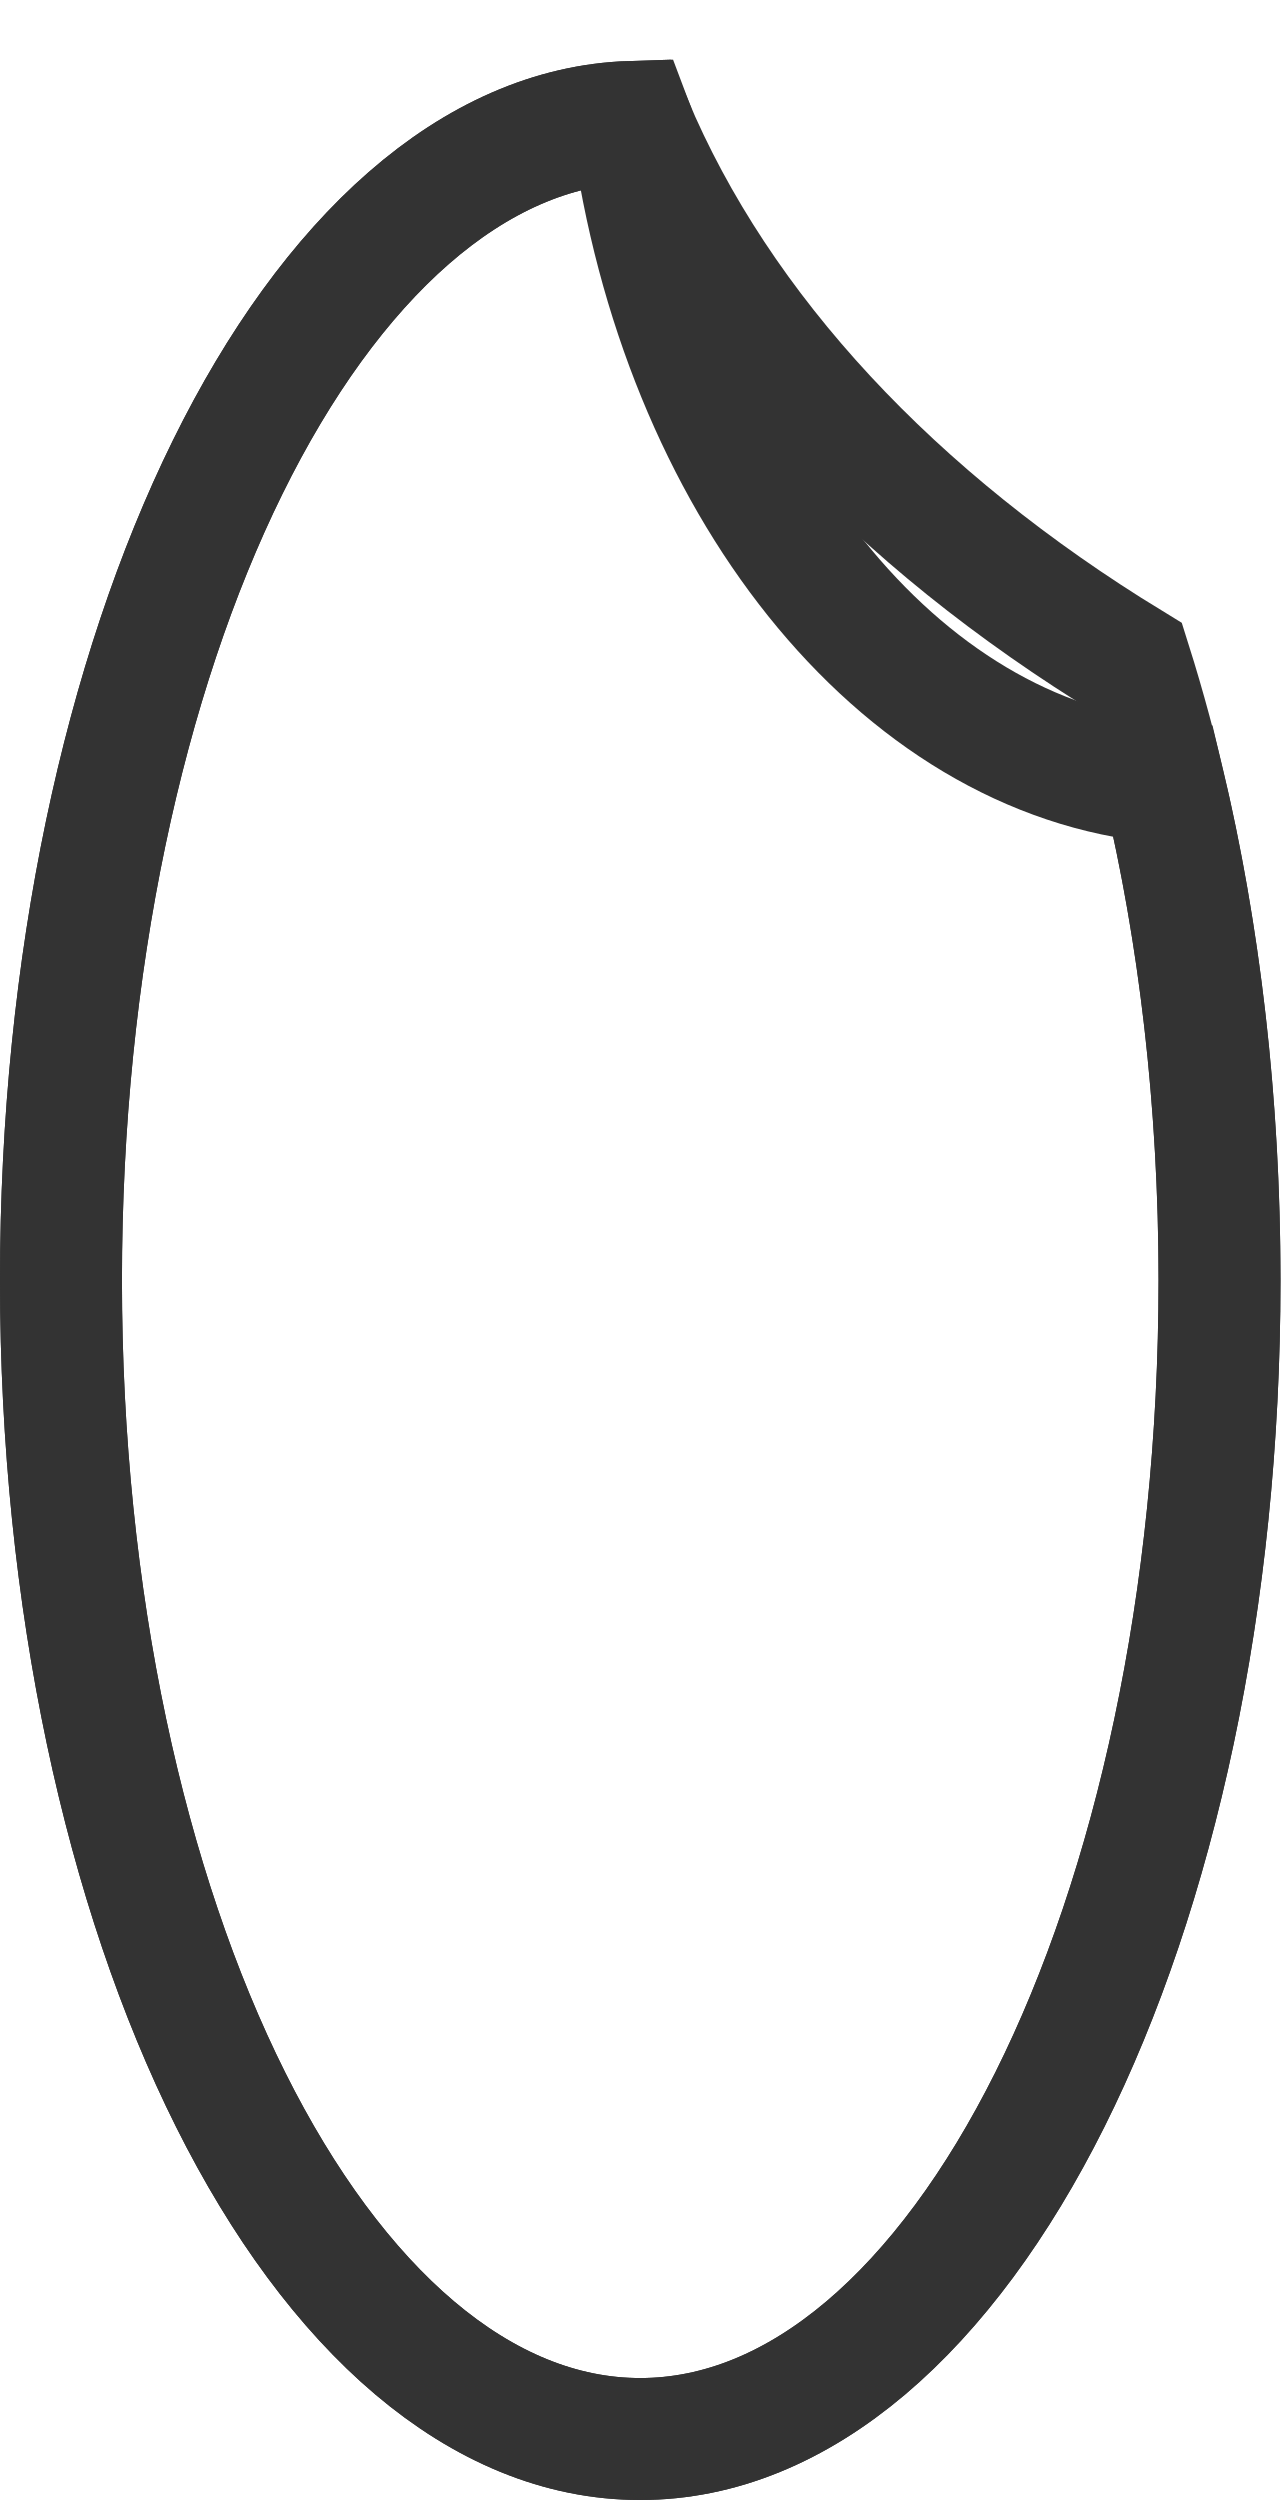
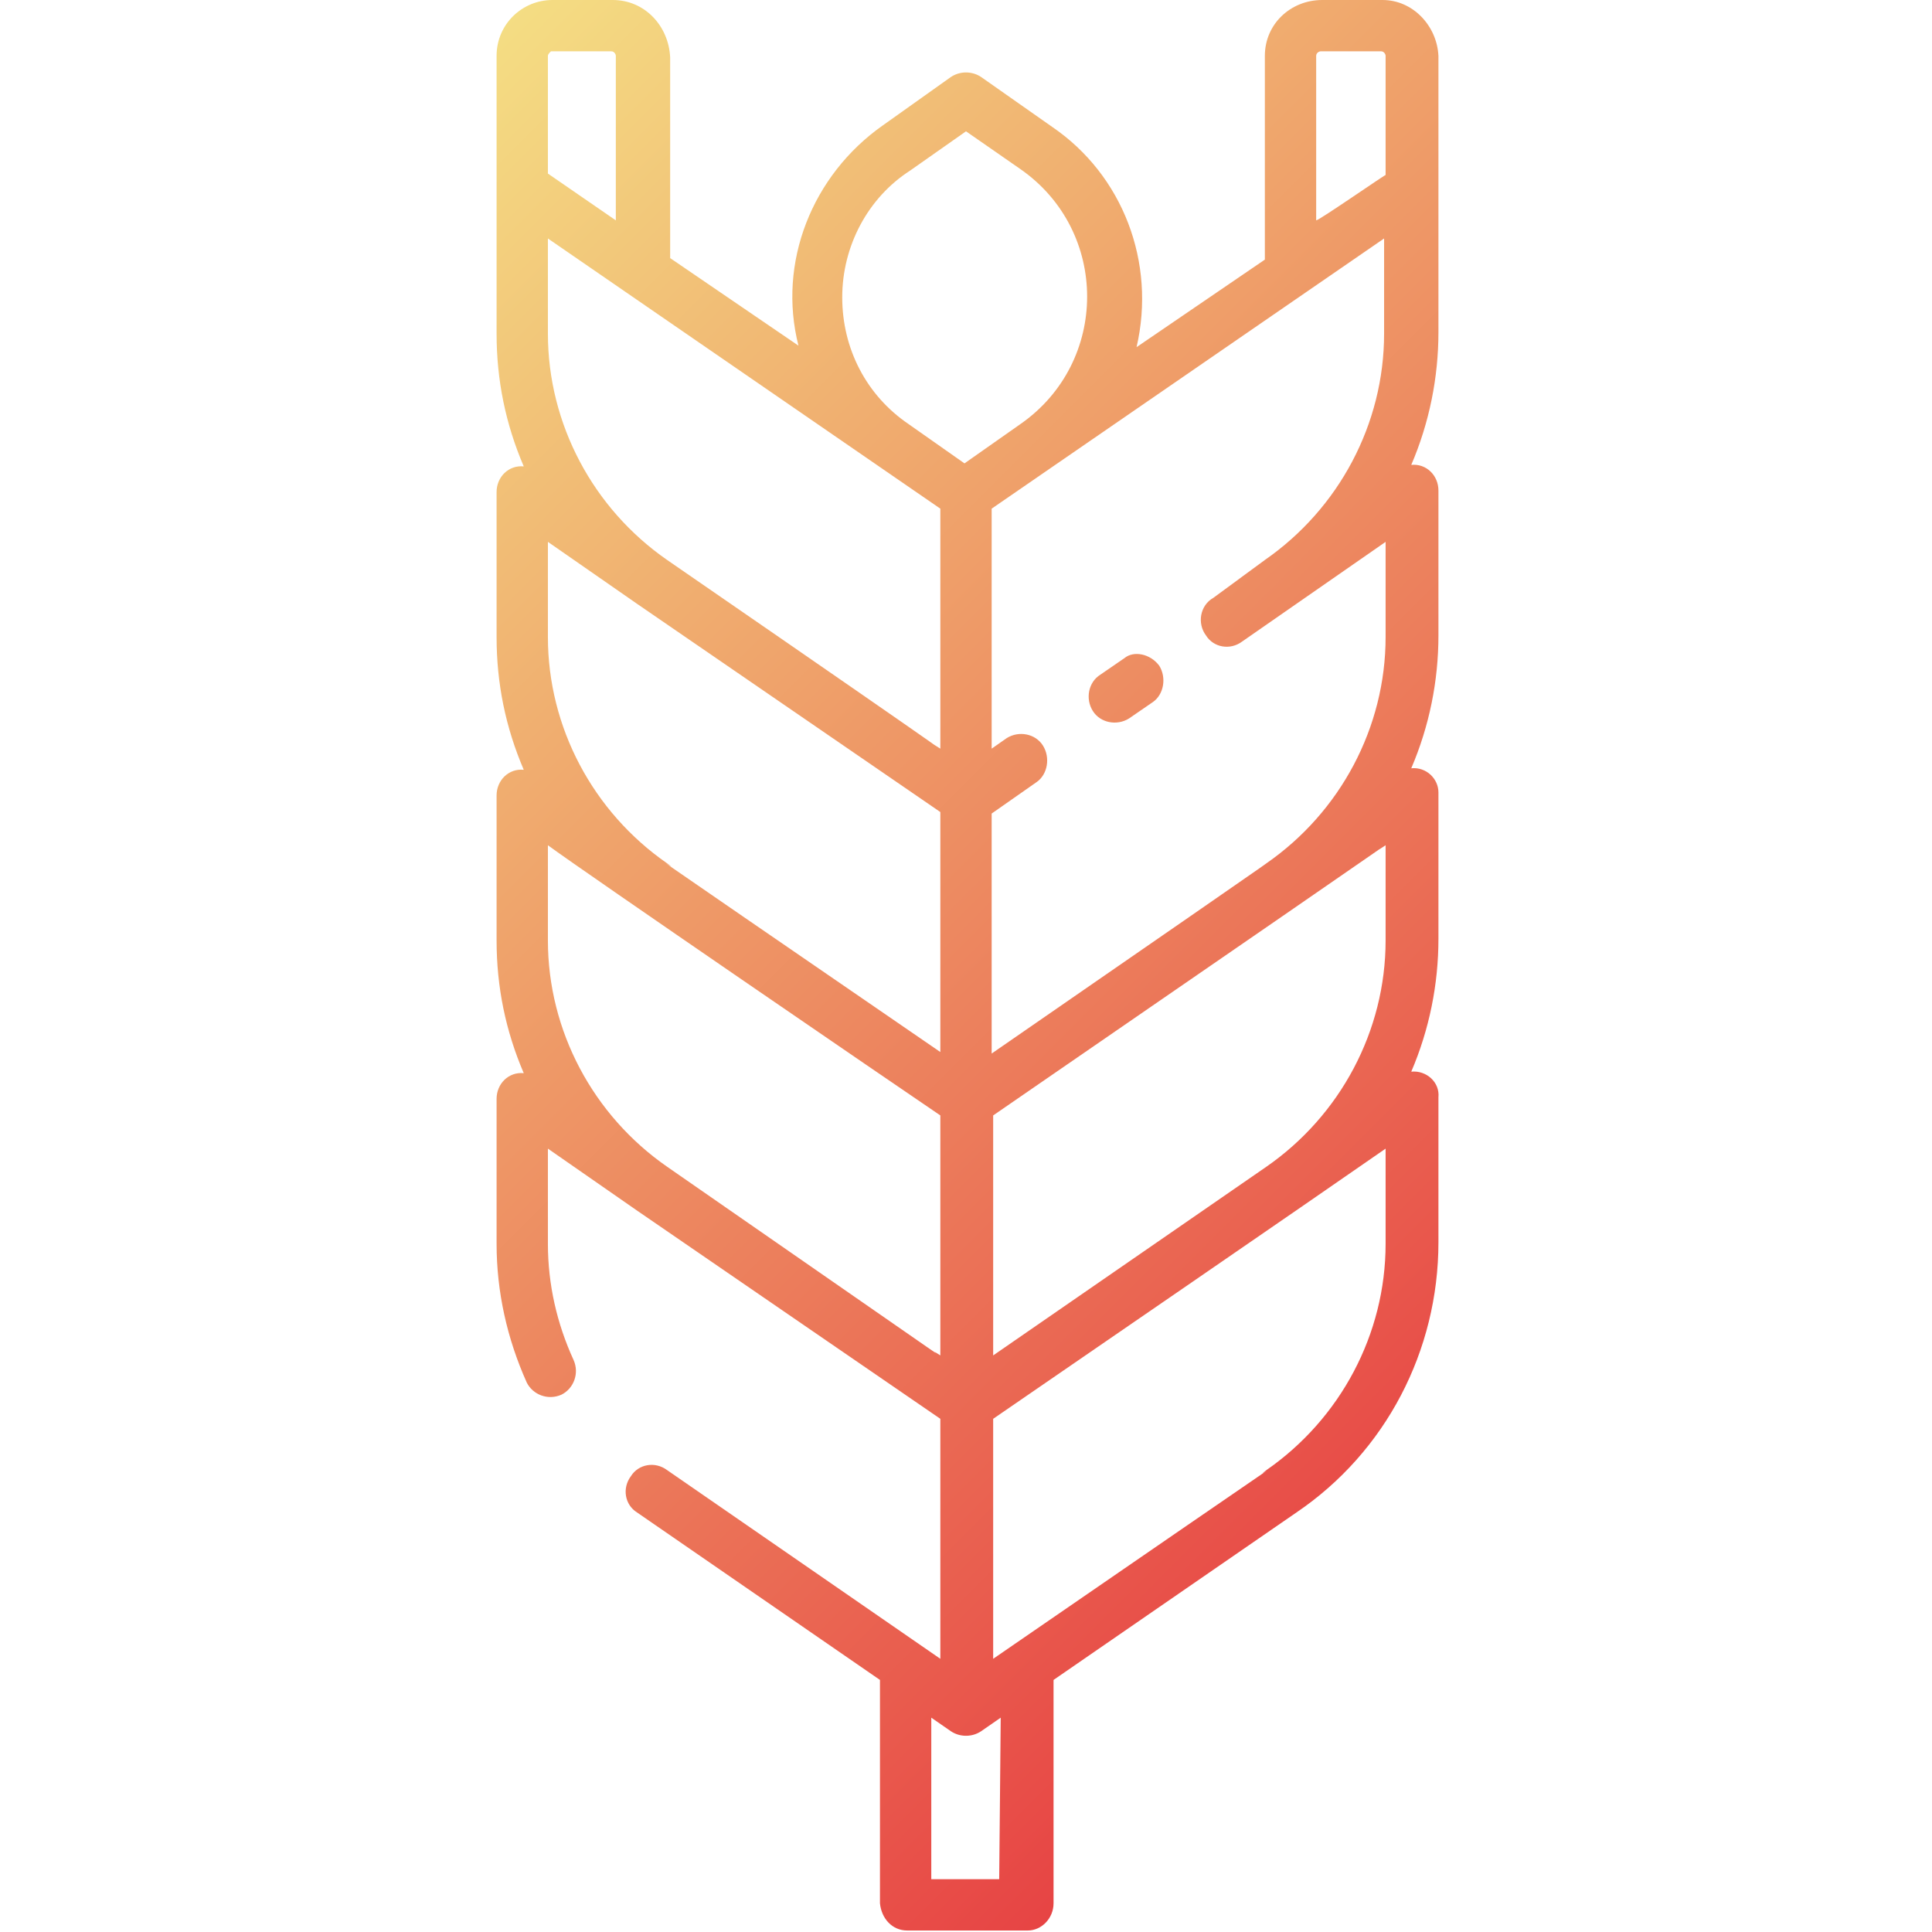
- <svg xmlns="http://www.w3.org/2000/svg" width="21px" height="41px" viewBox="0 0 21 41" version="1.1">
-   <g id="Page-1" stroke="none" stroke-width="1" fill="none" fill-rule="evenodd">
-     <g id="Artboard" transform="translate(-34, -15)" stroke="#333333" stroke-width="2">
-       <g id="mili" transform="translate(35, 15)">
-         <g id="Group" transform="translate(0, 2)">
-           <path d="M9.349,0 C10.801,3.457 13.68,6.515 17.54,8.872 C18.465,11.804 19,15.276 19,18.999 C19,29.493 14.747,38 9.5,38 C4.253,38 0,29.493 0,18.999 C0,8.606 4.172,0.162 9.349,0 L9.349,0 Z" id="Combined-Shape" />
-           <path d="M18.079,10.828 C18.67,13.303 19,16.074 19,18.999 C19,29.493 14.747,38 9.5,38 C4.253,38 0,29.493 0,18.999 C0,8.606 4.172,0.162 9.349,0 C9.353,0.011 9.358,0.022 9.363,0.034 C10.154,5.898 13.716,10.433 18.079,10.828 Z" id="Combined-Shape" />
-         </g>
-       </g>
-     </g>
-   </g>
+ <svg xmlns="http://www.w3.org/2000/svg" id="Layer_1" enable-background="new 0 0 128 128" height="512" viewBox="0 0 128 128" width="512">
+   <linearGradient id="SVGID_1_" gradientTransform="matrix(1 0 0 -1 0 127.89)" gradientUnits="userSpaceOnUse" x1="104.444" x2="23.557" y1="35.609" y2="116.496">
+     <stop offset="0" stop-color="#e74444" />
+     <stop offset="1" stop-color="#f4dd83" />
+   </linearGradient>
+   <path d="m76.8 44.1c.5.8.3 1.9-.4 2.4l-1.6 1.1c-.8.5-1.9.3-2.4-.5s-.3-1.9.5-2.4l1.6-1.1c.6-.5 1.7-.3 2.3.5zm18.5-40.4v18.3c0 3-.6 6-1.8 8.8 1-.1 1.8.7 1.8 1.7v9.6c0 3-.6 6-1.8 8.8 1-.1 1.8.7 1.8 1.6v9.7c0 3-.6 6-1.8 8.8 1-.1 1.9.7 1.8 1.7v9.6c0 7.2-3.5 13.9-9.4 17.9l-16.1 11.1v14.8c0 1-.8 1.8-1.7 1.8h-8c-1 0-1.7-.8-1.8-1.8v-14.8l-16.1-11.1c-.8-.5-1-1.6-.4-2.4.5-.8 1.6-1 2.4-.4l18.1 12.5v-15.9l-20.1-13.8-5.9-4.1v6.3c0 2.7.6 5.3 1.7 7.7.4.9 0 1.9-.8 2.3-.9.4-1.9 0-2.3-.8-1.3-2.9-2-6-2-9.2v-9.6c0-1 .8-1.8 1.8-1.7-1.2-2.8-1.8-5.7-1.8-8.8v-9.6c0-1 .8-1.8 1.8-1.7-1.2-2.8-1.8-5.7-1.8-8.8v-9.6c0-1 .8-1.8 1.8-1.7-1.2-2.8-1.8-5.7-1.8-8.8v-18.4c0-2.1 1.7-3.7 3.7-3.7h4c2.1 0 3.7 1.7 3.8 3.8v13.3l8.5 5.8c-1.4-5.5.9-11.3 5.6-14.6l4.5-3.2c.6-.4 1.4-.4 2 0l4.7 3.3c4.7 3.2 6.9 9 5.6 14.6l8.5-5.8v-13.5c0-2.1 1.7-3.7 3.8-3.7h4c2 0 3.6 1.7 3.7 3.7zm-11.5 33.4c4.9-3.4 7.9-9 7.9-15v-6.3l-26 17.9v15.9l1-.7c.8-.5 1.9-.3 2.4.5s.3 1.9-.4 2.4l-3 2.1v15.9c24.9-17.2 16.3-11.3 18.2-12.6 4.9-3.4 7.9-9 7.9-15v-6.3l-9.5 6.6c-.8.6-1.9.4-2.4-.4-.6-.8-.4-2 .5-2.5zm-21.5 52.7v-15.9c-2.8-1.9-23.7-16.2-26-17.9v6.3c0 6 3 11.6 7.9 15 23.8 16.5 16.1 11.2 18.1 12.5zm0-20.1v-15.9l-20.1-13.8-5.9-4.1v6.3c0 6 3 11.6 7.9 15 1.8 1.3-6.8-4.6 18.1 12.5zm0-20.1v-15.9l-26-17.9v6.3c0 6 3 11.6 7.9 15 23.8 16.4 16.1 11.2 18.1 12.5zm29.5 6.4c-2.7 1.8 9.6-6.6-26 17.9v15.9l18.1-12.5c4.9-3.4 7.9-9 7.9-15zm0-44.4v-7.9c0-.1-.1-.3-.3-.3h-4c-.1 0-.3.1-.3.3v10.9c.2 0 4.8-3.2 4.6-3zm-36 8.1c0 3.4 1.6 6.5 4.4 8.4l3.7 2.6 3.7-2.6c5.9-4.1 5.9-12.8 0-16.9l-3.6-2.5-3.7 2.6c-2.8 1.8-4.5 5-4.5 8.4zm-19.5-16v7.8l4.5 3.1v-10.9c0-.1-.1-.3-.3-.3h-4c-.1.1-.2.2-.2.3zm30 110.1-1.3.9c-.6.4-1.4.4-2 0l-1.3-.9v10.7h4.5zm25.5-37.7c-5.9 4.1-19.6 13.5-26 17.9v15.9c24.4-16.8 16.5-11.3 18.1-12.5 4.9-3.4 7.9-9 7.9-15z" fill="url(#SVGID_1_)" />
</svg>
